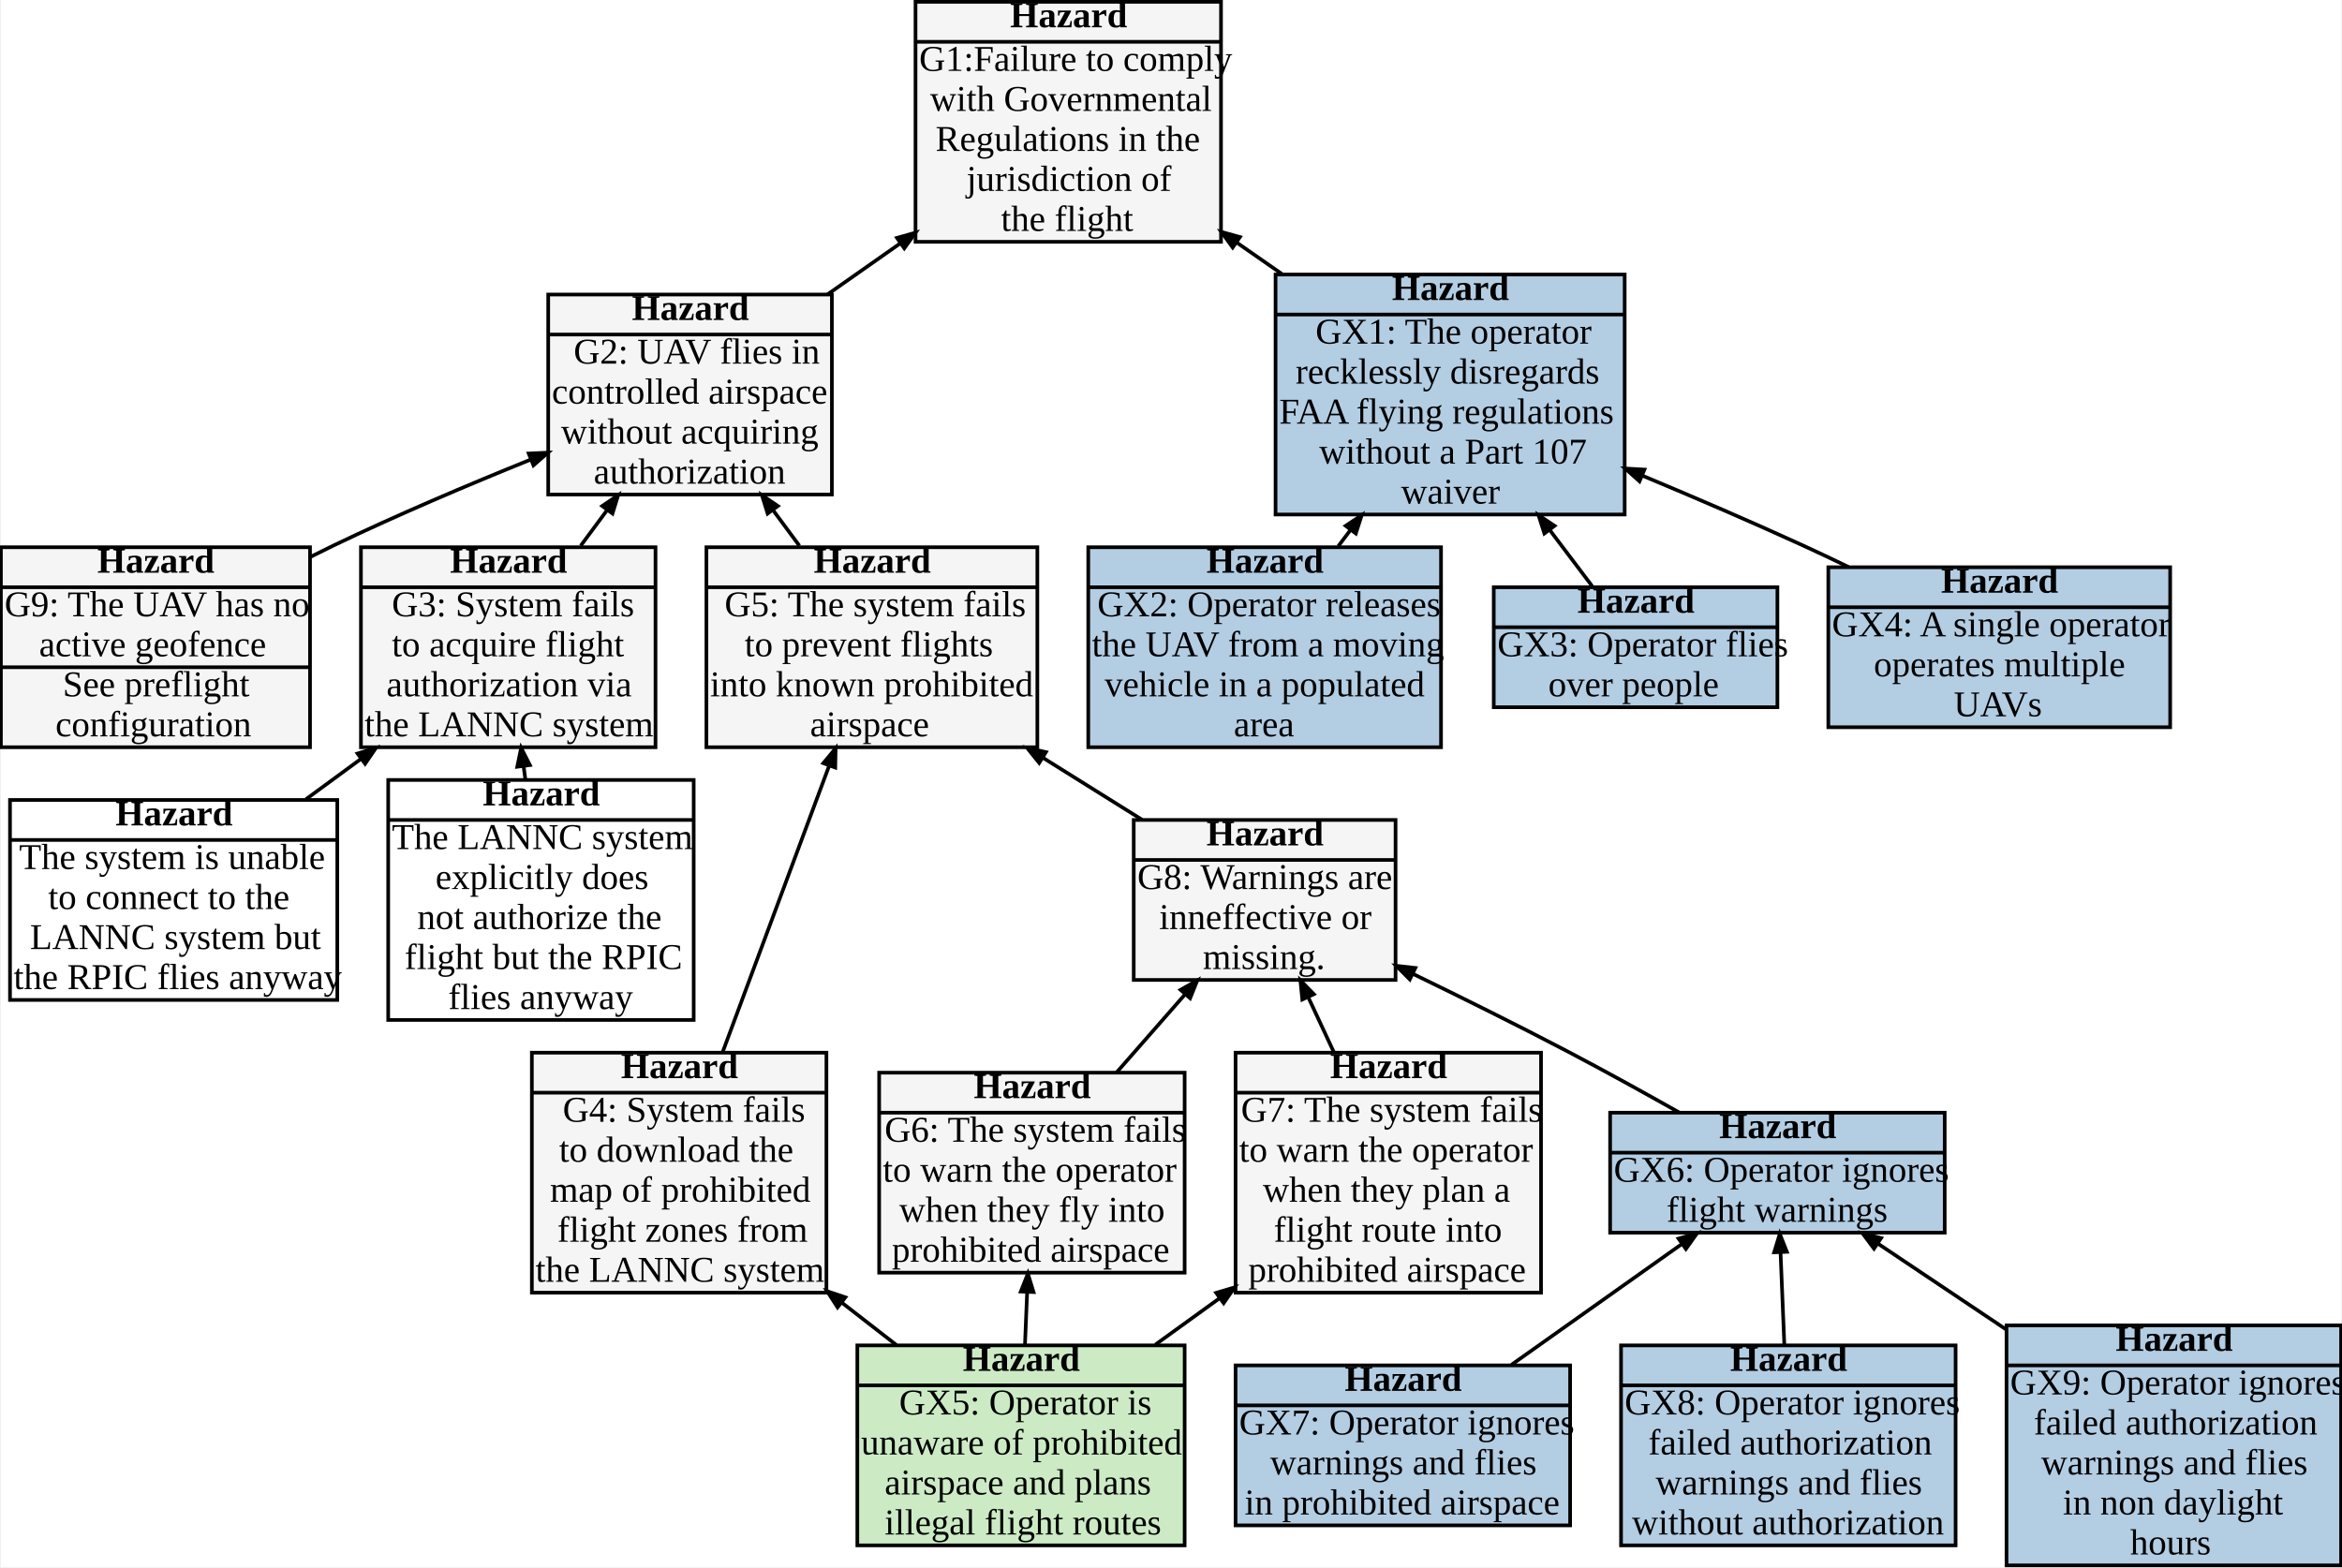
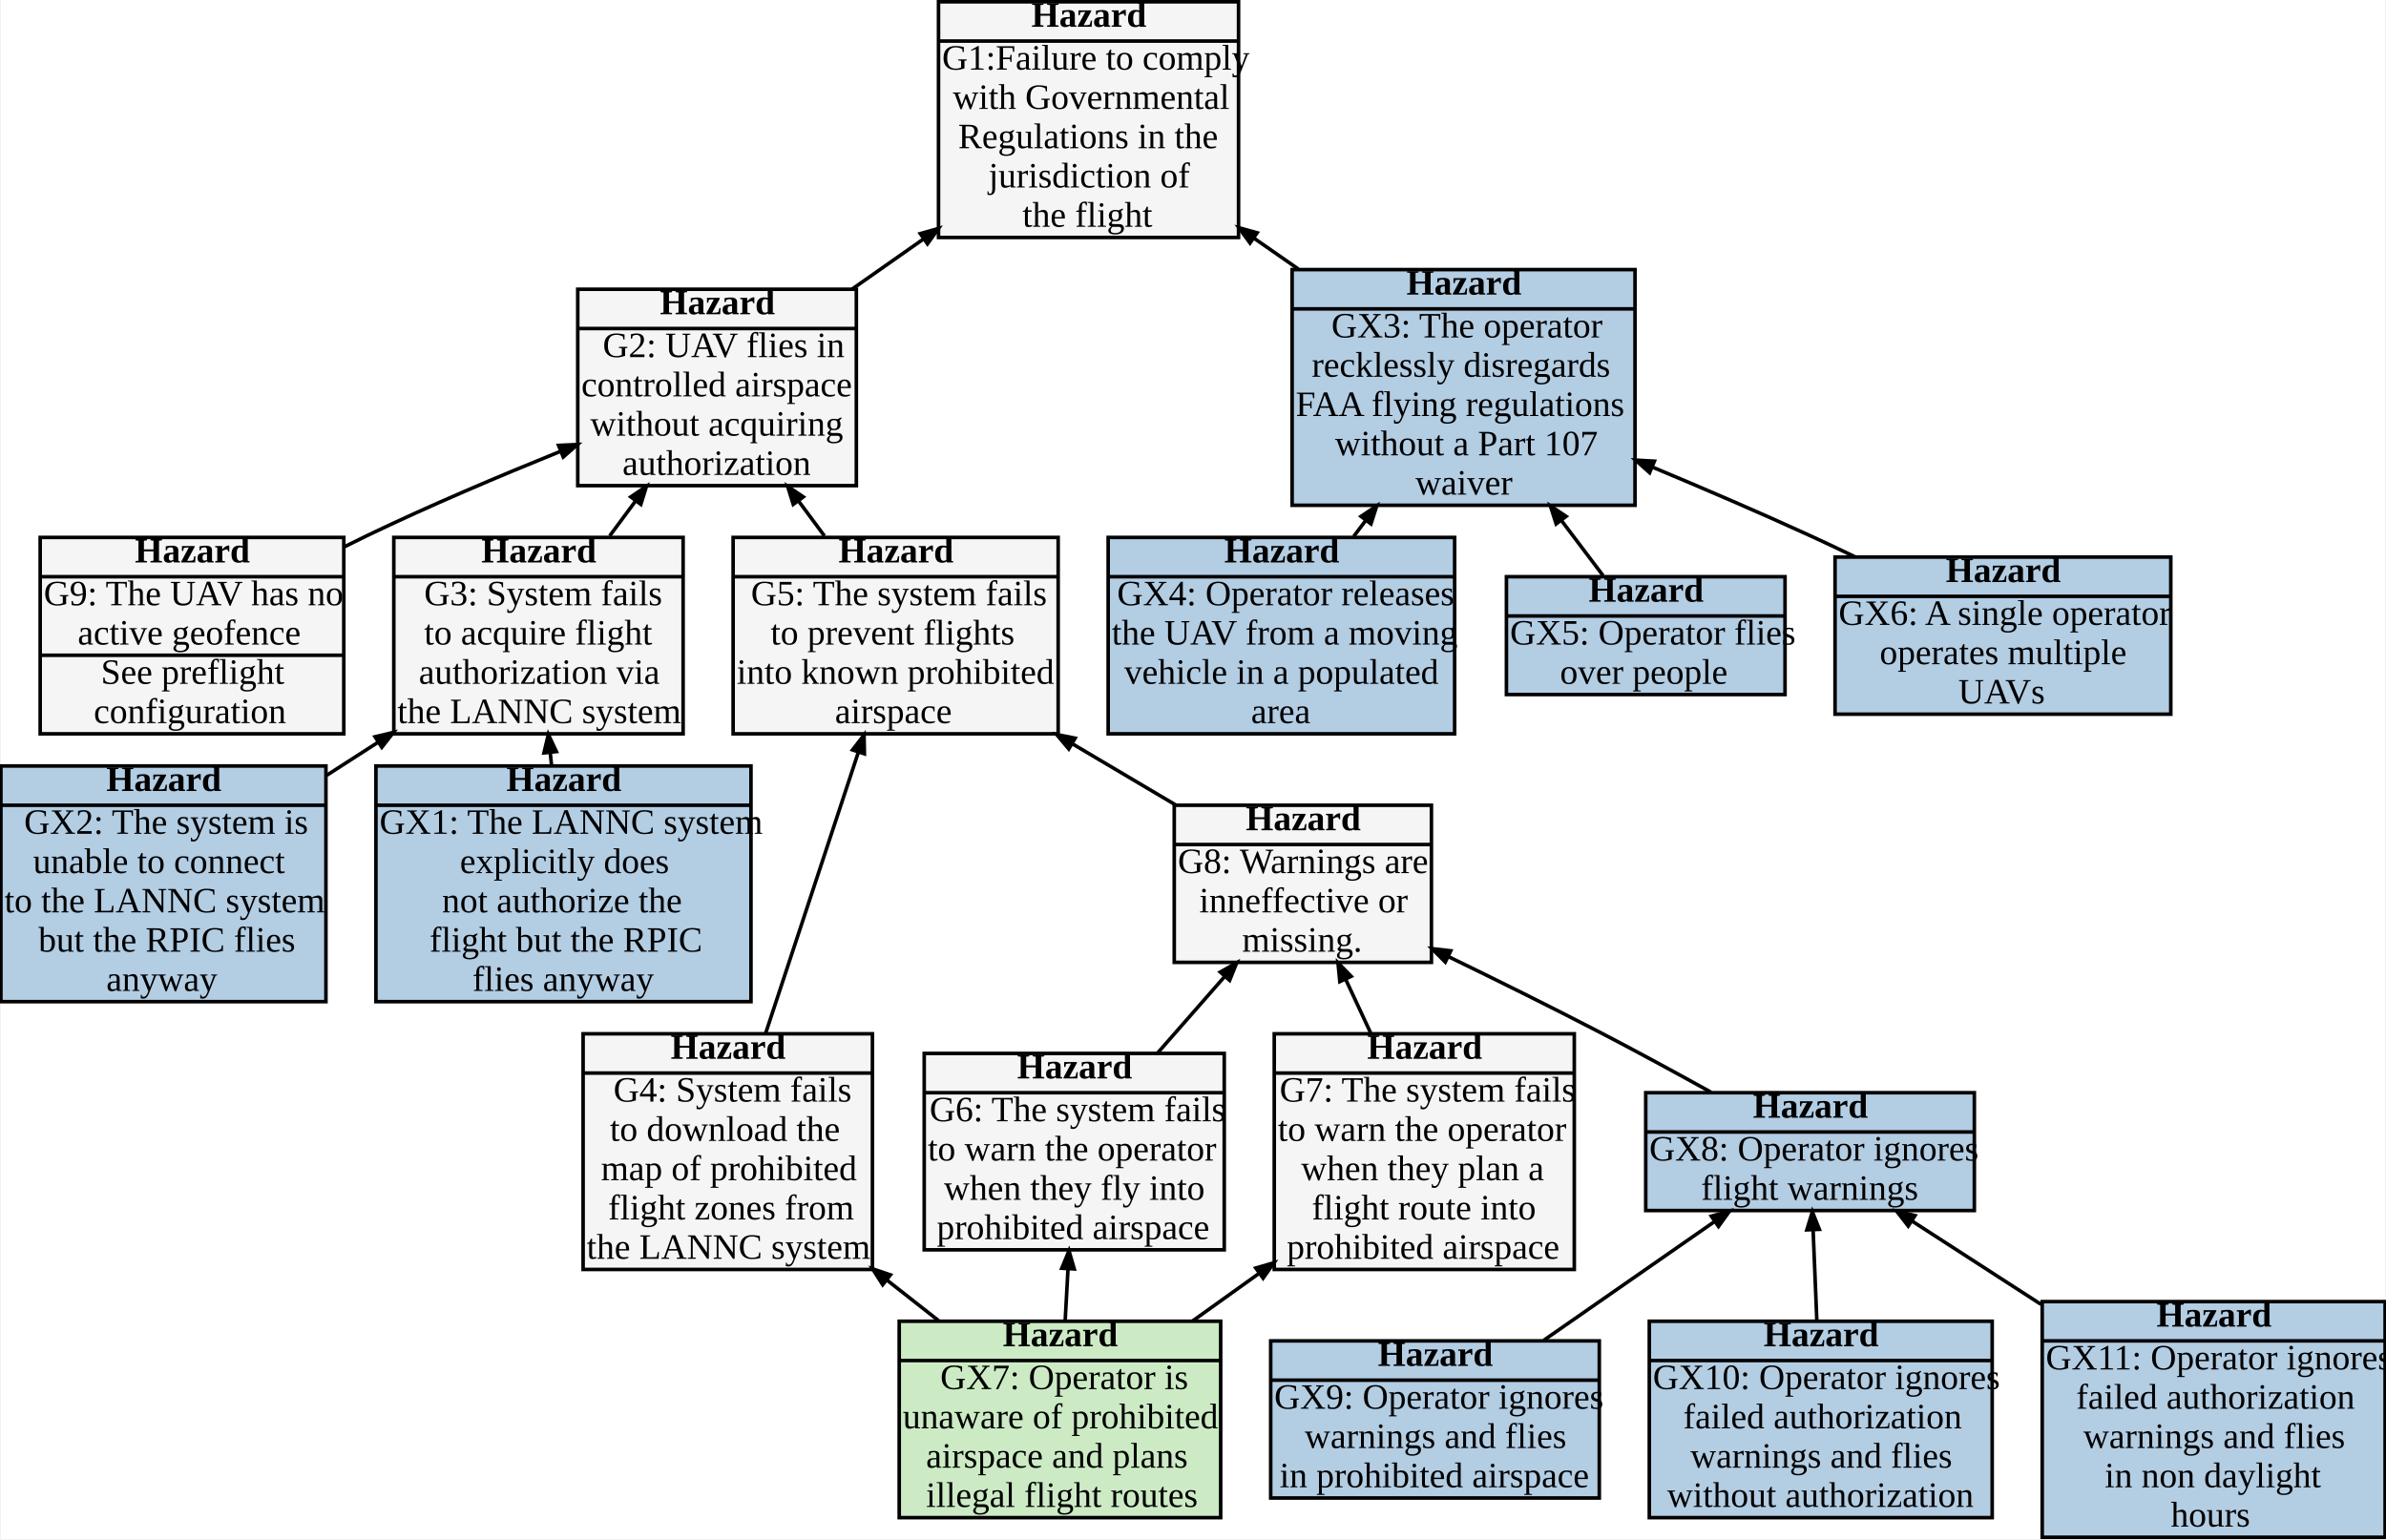
- <svg xmlns="http://www.w3.org/2000/svg" width="644pt" height="431pt" viewBox="0.00 0.00 643.50 431.00">
+ <svg xmlns="http://www.w3.org/2000/svg" width="668pt" height="431pt" viewBox="0.00 0.00 667.50 431.00">
  <g id="graph0" class="graph" transform="scale(1 1) rotate(0) translate(0 431)">
-     <polygon fill="white" stroke="none" points="0,-0 0,-431 643.5,-431 643.5,-0 0,-0" />
+     <polygon fill="white" stroke="none" points="0,-0 0,-431 667.5,-431 667.5,-0 0,-0" />
    <g id="node1" class="node">
-       <polygon fill="#f5f5f5" stroke="black" points="251.5,-364.5 251.5,-430.5 335.5,-430.5 335.5,-364.5 251.5,-364.5" />
-       <text text-anchor="start" x="277.5" y="-423.5" font-family="Times New Roman,serif" font-weight="bold" font-size="10.00">Hazard </text>
-       <polyline fill="none" stroke="black" points="251.5,-419.5 335.5,-419.5 " />
-       <text text-anchor="start" x="252.5" y="-411.5" font-family="Times New Roman,serif" font-size="10.00">G1:Failure to comply</text>
-       <text text-anchor="start" x="255.5" y="-400.5" font-family="Times New Roman,serif" font-size="10.00">with Governmental</text>
-       <text text-anchor="start" x="257" y="-389.5" font-family="Times New Roman,serif" font-size="10.00">Regulations in the</text>
-       <text text-anchor="start" x="265.5" y="-378.5" font-family="Times New Roman,serif" font-size="10.00">jurisdiction of</text>
-       <text text-anchor="start" x="275" y="-367.5" font-family="Times New Roman,serif" font-size="10.00">the flight</text>
+       <polygon fill="#f5f5f5" stroke="black" points="262.5,-364.5 262.5,-430.5 346.5,-430.5 346.5,-364.5 262.5,-364.5" />
+       <text text-anchor="start" x="288.5" y="-423.5" font-family="Times New Roman,serif" font-weight="bold" font-size="10.00">Hazard </text>
+       <polyline fill="none" stroke="black" points="262.5,-419.5 346.5,-419.5 " />
+       <text text-anchor="start" x="263.5" y="-411.5" font-family="Times New Roman,serif" font-size="10.00">G1:Failure to comply</text>
+       <text text-anchor="start" x="266.5" y="-400.5" font-family="Times New Roman,serif" font-size="10.00">with Governmental</text>
+       <text text-anchor="start" x="268" y="-389.5" font-family="Times New Roman,serif" font-size="10.00">Regulations in the</text>
+       <text text-anchor="start" x="276.5" y="-378.5" font-family="Times New Roman,serif" font-size="10.00">jurisdiction of</text>
+       <text text-anchor="start" x="286" y="-367.5" font-family="Times New Roman,serif" font-size="10.00">the flight</text>
    </g>
    <g id="node3" class="node">
-       <polygon fill="#f5f5f5" stroke="black" points="150.5,-295 150.5,-350 228.5,-350 228.5,-295 150.5,-295" />
-       <text text-anchor="start" x="173.5" y="-343" font-family="Times New Roman,serif" font-weight="bold" font-size="10.00">Hazard </text>
-       <polyline fill="none" stroke="black" points="150.5,-339 228.5,-339 " />
-       <text text-anchor="start" x="157.5" y="-331" font-family="Times New Roman,serif" font-size="10.00">G2: UAV flies in</text>
-       <text text-anchor="start" x="151.5" y="-320" font-family="Times New Roman,serif" font-size="10.00">controlled airspace</text>
-       <text text-anchor="start" x="154" y="-309" font-family="Times New Roman,serif" font-size="10.00">without acquiring</text>
-       <text text-anchor="start" x="163" y="-298" font-family="Times New Roman,serif" font-size="10.00">authorization</text>
+       <polygon fill="#f5f5f5" stroke="black" points="161.5,-295 161.5,-350 239.5,-350 239.5,-295 161.5,-295" />
+       <text text-anchor="start" x="184.5" y="-343" font-family="Times New Roman,serif" font-weight="bold" font-size="10.00">Hazard </text>
+       <polyline fill="none" stroke="black" points="161.5,-339 239.5,-339 " />
+       <text text-anchor="start" x="168.5" y="-331" font-family="Times New Roman,serif" font-size="10.00">G2: UAV flies in</text>
+       <text text-anchor="start" x="162.5" y="-320" font-family="Times New Roman,serif" font-size="10.00">controlled airspace</text>
+       <text text-anchor="start" x="165" y="-309" font-family="Times New Roman,serif" font-size="10.00">without acquiring</text>
+       <text text-anchor="start" x="174" y="-298" font-family="Times New Roman,serif" font-size="10.00">authorization</text>
    </g>
    <g id="edge2" class="edge">
-       <path fill="none" stroke="black" d="M247.346,-364.104C240.643,-359.398 233.808,-354.601 227.296,-350.03" />
-       <polygon fill="black" stroke="black" points="246.401,-365.578 251.499,-367.019 248.412,-362.714 246.401,-365.578" />
+       <path fill="none" stroke="black" d="M258.346,-364.104C251.643,-359.398 244.808,-354.601 238.296,-350.03" />
+       <polygon fill="black" stroke="black" points="257.401,-365.578 262.499,-367.019 259.412,-362.714 257.401,-365.578" />
    </g>
    <g id="node20" class="node">
-       <polygon fill="#b3cde3" stroke="black" points="350.5,-289.5 350.5,-355.5 446.5,-355.5 446.5,-289.5 350.5,-289.5" />
-       <text text-anchor="start" x="382.5" y="-348.5" font-family="Times New Roman,serif" font-weight="bold" font-size="10.00">Hazard </text>
-       <polyline fill="none" stroke="black" points="350.5,-344.5 446.5,-344.5 " />
-       <text text-anchor="start" x="361.5" y="-336.5" font-family="Times New Roman,serif" font-size="10.00">GX1: The operator</text>
-       <text text-anchor="start" x="356" y="-325.5" font-family="Times New Roman,serif" font-size="10.00">recklessly disregards</text>
-       <text text-anchor="start" x="351.5" y="-314.5" font-family="Times New Roman,serif" font-size="10.00">FAA flying regulations</text>
-       <text text-anchor="start" x="362.5" y="-303.5" font-family="Times New Roman,serif" font-size="10.00">without a Part 107</text>
-       <text text-anchor="start" x="385" y="-292.5" font-family="Times New Roman,serif" font-size="10.00">waiver</text>
+       <polygon fill="#b3cde3" stroke="black" points="361.5,-289.5 361.5,-355.5 457.5,-355.5 457.5,-289.5 361.5,-289.5" />
+       <text text-anchor="start" x="393.5" y="-348.5" font-family="Times New Roman,serif" font-weight="bold" font-size="10.00">Hazard </text>
+       <polyline fill="none" stroke="black" points="361.5,-344.5 457.5,-344.5 " />
+       <text text-anchor="start" x="372.5" y="-336.5" font-family="Times New Roman,serif" font-size="10.00">GX3: The operator</text>
+       <text text-anchor="start" x="367" y="-325.5" font-family="Times New Roman,serif" font-size="10.00">recklessly disregards</text>
+       <text text-anchor="start" x="362.5" y="-314.5" font-family="Times New Roman,serif" font-size="10.00">FAA flying regulations</text>
+       <text text-anchor="start" x="373.5" y="-303.5" font-family="Times New Roman,serif" font-size="10.00">without a Part 107</text>
+       <text text-anchor="start" x="396" y="-292.5" font-family="Times New Roman,serif" font-size="10.00">waiver</text>
    </g>
    <g id="edge6" class="edge">
-       <path fill="none" stroke="black" d="M339.736,-364.355C343.891,-361.466 348.099,-358.54 352.254,-355.652" />
-       <polygon fill="black" stroke="black" points="338.709,-362.938 335.603,-367.229 340.707,-365.811 338.709,-362.938" />
+       <path fill="none" stroke="black" d="M350.736,-364.355C354.891,-361.466 359.099,-358.54 363.254,-355.652" />
+       <polygon fill="black" stroke="black" points="349.709,-362.938 346.603,-367.229 351.707,-365.811 349.709,-362.938" />
    </g>
    <g id="node2" class="node">
-       <polygon fill="#f5f5f5" stroke="black" points="311.5,-161.5 311.5,-205.5 383.5,-205.5 383.5,-161.5 311.5,-161.5" />
-       <text text-anchor="start" x="331.5" y="-198.5" font-family="Times New Roman,serif" font-weight="bold" font-size="10.00">Hazard </text>
-       <polyline fill="none" stroke="black" points="311.5,-194.5 383.5,-194.5 " />
-       <text text-anchor="start" x="312.5" y="-186.5" font-family="Times New Roman,serif" font-size="10.00">G8: Warnings are</text>
-       <text text-anchor="start" x="318.5" y="-175.5" font-family="Times New Roman,serif" font-size="10.00">inneffective or</text>
-       <text text-anchor="start" x="330.5" y="-164.5" font-family="Times New Roman,serif" font-size="10.00">missing.</text>
+       <polygon fill="#f5f5f5" stroke="black" points="328.5,-161.5 328.5,-205.5 400.5,-205.5 400.5,-161.5 328.5,-161.5" />
+       <text text-anchor="start" x="348.5" y="-198.5" font-family="Times New Roman,serif" font-weight="bold" font-size="10.00">Hazard </text>
+       <polyline fill="none" stroke="black" points="328.5,-194.5 400.5,-194.5 " />
+       <text text-anchor="start" x="329.5" y="-186.5" font-family="Times New Roman,serif" font-size="10.00">G8: Warnings are</text>
+       <text text-anchor="start" x="335.5" y="-175.5" font-family="Times New Roman,serif" font-size="10.00">inneffective or</text>
+       <text text-anchor="start" x="347.5" y="-164.5" font-family="Times New Roman,serif" font-size="10.00">missing.</text>
    </g>
    <g id="node7" class="node">
-       <polygon fill="#f5f5f5" stroke="black" points="241.5,-81 241.5,-136 325.5,-136 325.5,-81 241.5,-81" />
-       <text text-anchor="start" x="267.5" y="-129" font-family="Times New Roman,serif" font-weight="bold" font-size="10.00">Hazard </text>
-       <polyline fill="none" stroke="black" points="241.5,-125 325.5,-125 " />
-       <text text-anchor="start" x="243" y="-117" font-family="Times New Roman,serif" font-size="10.00">G6: The system fails</text>
-       <text text-anchor="start" x="242.5" y="-106" font-family="Times New Roman,serif" font-size="10.00">to warn the operator</text>
-       <text text-anchor="start" x="247" y="-95" font-family="Times New Roman,serif" font-size="10.00">when they fly into</text>
-       <text text-anchor="start" x="245" y="-84" font-family="Times New Roman,serif" font-size="10.00">prohibited airspace</text>
+       <polygon fill="#f5f5f5" stroke="black" points="258.5,-81 258.5,-136 342.5,-136 342.5,-81 258.5,-81" />
+       <text text-anchor="start" x="284.5" y="-129" font-family="Times New Roman,serif" font-weight="bold" font-size="10.00">Hazard </text>
+       <polyline fill="none" stroke="black" points="258.5,-125 342.5,-125 " />
+       <text text-anchor="start" x="260" y="-117" font-family="Times New Roman,serif" font-size="10.00">G6: The system fails</text>
+       <text text-anchor="start" x="259.5" y="-106" font-family="Times New Roman,serif" font-size="10.00">to warn the operator</text>
+       <text text-anchor="start" x="264" y="-95" font-family="Times New Roman,serif" font-size="10.00">when they fly into</text>
+       <text text-anchor="start" x="262" y="-84" font-family="Times New Roman,serif" font-size="10.00">prohibited airspace</text>
    </g>
    <g id="edge13" class="edge">
-       <path fill="none" stroke="black" d="M325.666,-157.595C319.572,-150.644 312.928,-143.067 306.755,-136.026" />
-       <polygon fill="black" stroke="black" points="324.376,-158.779 328.989,-161.385 327.008,-156.472 324.376,-158.779" />
+       <path fill="none" stroke="black" d="M342.666,-157.595C336.572,-150.644 329.928,-143.067 323.755,-136.026" />
+       <polygon fill="black" stroke="black" points="341.376,-158.779 345.989,-161.385 344.008,-156.472 341.376,-158.779" />
    </g>
    <g id="node9" class="node">
-       <polygon fill="#f5f5f5" stroke="black" points="339.5,-75.5 339.5,-141.5 423.5,-141.5 423.5,-75.5 339.5,-75.5" />
-       <text text-anchor="start" x="365.5" y="-134.5" font-family="Times New Roman,serif" font-weight="bold" font-size="10.00">Hazard </text>
-       <polyline fill="none" stroke="black" points="339.5,-130.5 423.5,-130.5 " />
-       <text text-anchor="start" x="341" y="-122.5" font-family="Times New Roman,serif" font-size="10.00">G7: The system fails</text>
-       <text text-anchor="start" x="340.5" y="-111.5" font-family="Times New Roman,serif" font-size="10.00">to warn the operator</text>
-       <text text-anchor="start" x="347" y="-100.5" font-family="Times New Roman,serif" font-size="10.00">when they plan a</text>
-       <text text-anchor="start" x="350" y="-89.5" font-family="Times New Roman,serif" font-size="10.00">flight route into</text>
-       <text text-anchor="start" x="343" y="-78.5" font-family="Times New Roman,serif" font-size="10.00">prohibited airspace</text>
+       <polygon fill="#f5f5f5" stroke="black" points="356.5,-75.5 356.5,-141.5 440.5,-141.5 440.5,-75.5 356.5,-75.5" />
+       <text text-anchor="start" x="382.5" y="-134.5" font-family="Times New Roman,serif" font-weight="bold" font-size="10.00">Hazard </text>
+       <polyline fill="none" stroke="black" points="356.5,-130.5 440.5,-130.5 " />
+       <text text-anchor="start" x="358" y="-122.5" font-family="Times New Roman,serif" font-size="10.00">G7: The system fails</text>
+       <text text-anchor="start" x="357.5" y="-111.5" font-family="Times New Roman,serif" font-size="10.00">to warn the operator</text>
+       <text text-anchor="start" x="364" y="-100.5" font-family="Times New Roman,serif" font-size="10.00">when they plan a</text>
+       <text text-anchor="start" x="367" y="-89.5" font-family="Times New Roman,serif" font-size="10.00">flight route into</text>
+       <text text-anchor="start" x="360" y="-78.5" font-family="Times New Roman,serif" font-size="10.00">prohibited airspace</text>
    </g>
    <g id="edge12" class="edge">
-       <path fill="none" stroke="black" d="M359.537,-156.655C361.79,-151.819 364.169,-146.71 366.498,-141.71" />
-       <polygon fill="black" stroke="black" points="357.859,-156.114 357.334,-161.385 361.032,-157.592 357.859,-156.114" />
+       <path fill="none" stroke="black" d="M376.537,-156.655C378.79,-151.819 381.169,-146.71 383.498,-141.71" />
+       <polygon fill="black" stroke="black" points="374.859,-156.114 374.334,-161.385 378.032,-157.592 374.859,-156.114" />
    </g>
    <g id="node17" class="node">
-       <polygon fill="#b3cde3" stroke="black" points="442.5,-92 442.5,-125 534.5,-125 534.5,-92 442.5,-92" />
-       <text text-anchor="start" x="472.5" y="-118" font-family="Times New Roman,serif" font-weight="bold" font-size="10.00">Hazard </text>
-       <polyline fill="none" stroke="black" points="442.5,-114 534.5,-114 " />
-       <text text-anchor="start" x="443.5" y="-106" font-family="Times New Roman,serif" font-size="10.00">GX6: Operator ignores</text>
-       <text text-anchor="start" x="458" y="-95" font-family="Times New Roman,serif" font-size="10.00">flight warnings</text>
+       <polygon fill="#b3cde3" stroke="black" points="460.5,-92 460.5,-125 552.5,-125 552.5,-92 460.5,-92" />
+       <text text-anchor="start" x="490.5" y="-118" font-family="Times New Roman,serif" font-weight="bold" font-size="10.00">Hazard </text>
+       <polyline fill="none" stroke="black" points="460.5,-114 552.5,-114 " />
+       <text text-anchor="start" x="461.5" y="-106" font-family="Times New Roman,serif" font-size="10.00">GX8: Operator ignores</text>
+       <text text-anchor="start" x="476" y="-95" font-family="Times New Roman,serif" font-size="10.00">flight warnings</text>
    </g>
    <g id="edge18" class="edge">
-       <path fill="none" stroke="black" d="M388.202,-163.209C401.741,-156.641 416.845,-149.15 430.5,-142 440.726,-136.646 451.813,-130.515 461.528,-125.032" />
-       <polygon fill="black" stroke="black" points="387.414,-161.646 383.675,-165.399 388.938,-164.797 387.414,-161.646" />
+       <path fill="none" stroke="black" d="M405.172,-163.151C418.709,-156.579 433.819,-149.1 447.5,-142 457.776,-136.667 468.927,-130.598 478.741,-125.16" />
+       <polygon fill="black" stroke="black" points="404.383,-161.588 400.646,-165.343 405.909,-164.738 404.383,-161.588" />
    </g>
    <g id="node4" class="node">
-       <polygon fill="#f5f5f5" stroke="black" points="0,-225.5 0,-280.5 85,-280.5 85,-225.5 0,-225.5" />
-       <text text-anchor="start" x="26.5" y="-273.5" font-family="Times New Roman,serif" font-weight="bold" font-size="10.00">Hazard </text>
-       <polyline fill="none" stroke="black" points="0,-269.5 85,-269.5 " />
-       <text text-anchor="start" x="1" y="-261.5" font-family="Times New Roman,serif" font-size="10.00">G9: The UAV has no</text>
-       <text text-anchor="start" x="10.5" y="-250.5" font-family="Times New Roman,serif" font-size="10.00">active geofence</text>
-       <polyline fill="none" stroke="black" points="0,-247.5 85,-247.5 " />
-       <text text-anchor="start" x="17" y="-239.5" font-family="Times New Roman,serif" font-size="10.00">See preflight</text>
-       <text text-anchor="start" x="15" y="-228.5" font-family="Times New Roman,serif" font-size="10.00">configuration</text>
+       <polygon fill="#f5f5f5" stroke="black" points="11,-225.5 11,-280.5 96,-280.5 96,-225.5 11,-225.5" />
+       <text text-anchor="start" x="37.5" y="-273.5" font-family="Times New Roman,serif" font-weight="bold" font-size="10.00">Hazard </text>
+       <polyline fill="none" stroke="black" points="11,-269.5 96,-269.5 " />
+       <text text-anchor="start" x="12" y="-261.5" font-family="Times New Roman,serif" font-size="10.00">G9: The UAV has no</text>
+       <text text-anchor="start" x="21.5" y="-250.5" font-family="Times New Roman,serif" font-size="10.00">active geofence</text>
+       <polyline fill="none" stroke="black" points="11,-247.5 96,-247.5 " />
+       <text text-anchor="start" x="28" y="-239.5" font-family="Times New Roman,serif" font-size="10.00">See preflight</text>
+       <text text-anchor="start" x="26" y="-228.5" font-family="Times New Roman,serif" font-size="10.00">configuration</text>
    </g>
    <g id="edge14" class="edge">
-       <path fill="none" stroke="black" d="M145.679,-304.609C128.586,-297.704 108.944,-289.378 91.5,-281 89.399,-279.991 87.261,-278.933 85.111,-277.846" />
-       <polygon fill="black" stroke="black" points="145.137,-306.277 150.429,-306.517 146.442,-303.029 145.137,-306.277" />
+       <path fill="none" stroke="black" d="M156.679,-304.609C139.586,-297.704 119.944,-289.378 102.5,-281 100.399,-279.991 98.261,-278.933 96.111,-277.846" />
+       <polygon fill="black" stroke="black" points="156.137,-306.277 161.429,-306.517 157.442,-303.029 156.137,-306.277" />
    </g>
    <g id="node6" class="node">
-       <polygon fill="#f5f5f5" stroke="black" points="99,-225.5 99,-280.5 180,-280.5 180,-225.5 99,-225.5" />
-       <text text-anchor="start" x="123.5" y="-273.5" font-family="Times New Roman,serif" font-weight="bold" font-size="10.00">Hazard </text>
-       <polyline fill="none" stroke="black" points="99,-269.5 180,-269.5 " />
-       <text text-anchor="start" x="107.5" y="-261.5" font-family="Times New Roman,serif" font-size="10.00">G3: System fails</text>
-       <text text-anchor="start" x="107.5" y="-250.5" font-family="Times New Roman,serif" font-size="10.00">to acquire flight</text>
-       <text text-anchor="start" x="106" y="-239.5" font-family="Times New Roman,serif" font-size="10.00">authorization via</text>
-       <text text-anchor="start" x="100" y="-228.5" font-family="Times New Roman,serif" font-size="10.00">the LANNC system</text>
+       <polygon fill="#f5f5f5" stroke="black" points="110,-225.5 110,-280.5 191,-280.5 191,-225.5 110,-225.5" />
+       <text text-anchor="start" x="134.5" y="-273.5" font-family="Times New Roman,serif" font-weight="bold" font-size="10.00">Hazard </text>
+       <polyline fill="none" stroke="black" points="110,-269.5 191,-269.5 " />
+       <text text-anchor="start" x="118.5" y="-261.5" font-family="Times New Roman,serif" font-size="10.00">G3: System fails</text>
+       <text text-anchor="start" x="118.5" y="-250.5" font-family="Times New Roman,serif" font-size="10.00">to acquire flight</text>
+       <text text-anchor="start" x="117" y="-239.5" font-family="Times New Roman,serif" font-size="10.00">authorization via</text>
+       <text text-anchor="start" x="111" y="-228.5" font-family="Times New Roman,serif" font-size="10.00">the LANNC system</text>
    </g>
    <g id="edge3" class="edge">
-       <path fill="none" stroke="black" d="M166.534,-290.496C164.167,-287.301 161.776,-284.072 159.445,-280.926" />
-       <polygon fill="black" stroke="black" points="165.356,-291.846 169.739,-294.822 168.169,-289.763 165.356,-291.846" />
+       <path fill="none" stroke="black" d="M177.534,-290.496C175.167,-287.301 172.776,-284.072 170.445,-280.926" />
+       <polygon fill="black" stroke="black" points="176.356,-291.846 180.739,-294.822 179.169,-289.763 176.356,-291.846" />
    </g>
    <g id="node8" class="node">
-       <polygon fill="#f5f5f5" stroke="black" points="194,-225.5 194,-280.5 285,-280.5 285,-225.5 194,-225.5" />
-       <text text-anchor="start" x="223.5" y="-273.5" font-family="Times New Roman,serif" font-weight="bold" font-size="10.00">Hazard </text>
-       <polyline fill="none" stroke="black" points="194,-269.5 285,-269.5 " />
-       <text text-anchor="start" x="199" y="-261.5" font-family="Times New Roman,serif" font-size="10.00">G5: The system fails</text>
-       <text text-anchor="start" x="204.5" y="-250.5" font-family="Times New Roman,serif" font-size="10.00">to prevent flights</text>
-       <text text-anchor="start" x="195" y="-239.5" font-family="Times New Roman,serif" font-size="10.00">into known prohibited</text>
-       <text text-anchor="start" x="222.5" y="-228.5" font-family="Times New Roman,serif" font-size="10.00">airspace</text>
+       <polygon fill="#f5f5f5" stroke="black" points="205,-225.5 205,-280.5 296,-280.5 296,-225.5 205,-225.5" />
+       <text text-anchor="start" x="234.5" y="-273.5" font-family="Times New Roman,serif" font-weight="bold" font-size="10.00">Hazard </text>
+       <polyline fill="none" stroke="black" points="205,-269.5 296,-269.5 " />
+       <text text-anchor="start" x="210" y="-261.5" font-family="Times New Roman,serif" font-size="10.00">G5: The system fails</text>
+       <text text-anchor="start" x="215.5" y="-250.5" font-family="Times New Roman,serif" font-size="10.00">to prevent flights</text>
+       <text text-anchor="start" x="206" y="-239.5" font-family="Times New Roman,serif" font-size="10.00">into known prohibited</text>
+       <text text-anchor="start" x="233.5" y="-228.5" font-family="Times New Roman,serif" font-size="10.00">airspace</text>
    </g>
    <g id="edge10" class="edge">
-       <path fill="none" stroke="black" d="M212.466,-290.496C214.833,-287.301 217.224,-284.072 219.555,-280.926" />
-       <polygon fill="black" stroke="black" points="210.831,-289.763 209.261,-294.822 213.644,-291.846 210.831,-289.763" />
+       <path fill="none" stroke="black" d="M223.466,-290.496C225.833,-287.301 228.224,-284.072 230.555,-280.926" />
+       <polygon fill="black" stroke="black" points="221.831,-289.763 220.261,-294.822 224.644,-291.846 221.831,-289.763" />
    </g>
    <g id="node5" class="node">
-       <polygon fill="#f5f5f5" stroke="black" points="146,-75.5 146,-141.5 227,-141.5 227,-75.5 146,-75.5" />
-       <text text-anchor="start" x="170.5" y="-134.5" font-family="Times New Roman,serif" font-weight="bold" font-size="10.00">Hazard </text>
-       <polyline fill="none" stroke="black" points="146,-130.5 227,-130.5 " />
-       <text text-anchor="start" x="154.5" y="-122.5" font-family="Times New Roman,serif" font-size="10.00">G4: System fails</text>
-       <text text-anchor="start" x="153.5" y="-111.5" font-family="Times New Roman,serif" font-size="10.00">to download the</text>
-       <text text-anchor="start" x="151" y="-100.5" font-family="Times New Roman,serif" font-size="10.00">map of prohibited</text>
-       <text text-anchor="start" x="153" y="-89.5" font-family="Times New Roman,serif" font-size="10.00">flight zones from</text>
-       <text text-anchor="start" x="147" y="-78.5" font-family="Times New Roman,serif" font-size="10.00">the LANNC system</text>
+       <polygon fill="#f5f5f5" stroke="black" points="163,-75.5 163,-141.5 244,-141.5 244,-75.5 163,-75.5" />
+       <text text-anchor="start" x="187.5" y="-134.5" font-family="Times New Roman,serif" font-weight="bold" font-size="10.00">Hazard </text>
+       <polyline fill="none" stroke="black" points="163,-130.5 244,-130.5 " />
+       <text text-anchor="start" x="171.5" y="-122.5" font-family="Times New Roman,serif" font-size="10.00">G4: System fails</text>
+       <text text-anchor="start" x="170.5" y="-111.5" font-family="Times New Roman,serif" font-size="10.00">to download the</text>
+       <text text-anchor="start" x="168" y="-100.5" font-family="Times New Roman,serif" font-size="10.00">map of prohibited</text>
+       <text text-anchor="start" x="170" y="-89.5" font-family="Times New Roman,serif" font-size="10.00">flight zones from</text>
+       <text text-anchor="start" x="164" y="-78.5" font-family="Times New Roman,serif" font-size="10.00">the LANNC system</text>
    </g>
    <g id="node18" class="node">
-       <polygon fill="#ccebc5" stroke="black" points="235.5,-6 235.5,-61 325.5,-61 325.5,-6 235.5,-6" />
-       <text text-anchor="start" x="264.5" y="-54" font-family="Times New Roman,serif" font-weight="bold" font-size="10.00">Hazard </text>
-       <polyline fill="none" stroke="black" points="235.5,-50 325.5,-50 " />
-       <text text-anchor="start" x="247" y="-42" font-family="Times New Roman,serif" font-size="10.00">GX5: Operator is</text>
-       <text text-anchor="start" x="236.5" y="-31" font-family="Times New Roman,serif" font-size="10.00">unaware of prohibited</text>
-       <text text-anchor="start" x="243" y="-20" font-family="Times New Roman,serif" font-size="10.00">airspace and plans</text>
-       <text text-anchor="start" x="243" y="-9" font-family="Times New Roman,serif" font-size="10.00">illegal flight routes</text>
+       <polygon fill="#ccebc5" stroke="black" points="251.5,-6 251.5,-61 341.5,-61 341.5,-6 251.5,-6" />
+       <text text-anchor="start" x="280.5" y="-54" font-family="Times New Roman,serif" font-weight="bold" font-size="10.00">Hazard </text>
+       <polyline fill="none" stroke="black" points="251.5,-50 341.5,-50 " />
+       <text text-anchor="start" x="263" y="-42" font-family="Times New Roman,serif" font-size="10.00">GX7: Operator is</text>
+       <text text-anchor="start" x="252.5" y="-31" font-family="Times New Roman,serif" font-size="10.00">unaware of prohibited</text>
+       <text text-anchor="start" x="259" y="-20" font-family="Times New Roman,serif" font-size="10.00">airspace and plans</text>
+       <text text-anchor="start" x="259" y="-9" font-family="Times New Roman,serif" font-size="10.00">illegal flight routes</text>
    </g>
    <g id="edge15" class="edge">
-       <path fill="none" stroke="black" d="M231.369,-72.655C236.366,-68.774 241.396,-64.868 246.231,-61.113" />
-       <polygon fill="black" stroke="black" points="230.059,-71.457 227.183,-75.906 232.205,-74.221 230.059,-71.457" />
+       <path fill="none" stroke="black" d="M248.084,-72.504C252.934,-68.697 257.813,-64.867 262.507,-61.182" />
+       <polygon fill="black" stroke="black" points="246.873,-71.23 244.021,-75.694 249.034,-73.983 246.873,-71.23" />
    </g>
    <g id="node12" class="node">
-       <polygon fill="white" stroke="black" points="2.5,-156 2.5,-211 92.5,-211 92.5,-156 2.5,-156" />
-       <text text-anchor="start" x="31.5" y="-204" font-family="Times New Roman,serif" font-weight="bold" font-size="10.00">Hazard </text>
-       <polyline fill="none" stroke="black" points="2.5,-200 92.5,-200 " />
-       <text text-anchor="start" x="5" y="-192" font-family="Times New Roman,serif" font-size="10.00">The system is unable</text>
-       <text text-anchor="start" x="13" y="-181" font-family="Times New Roman,serif" font-size="10.00">to connect to the</text>
-       <text text-anchor="start" x="8" y="-170" font-family="Times New Roman,serif" font-size="10.00">LANNC system but</text>
-       <text text-anchor="start" x="3.5" y="-159" font-family="Times New Roman,serif" font-size="10.00">the RPIC flies anyway</text>
+       <polygon fill="#b3cde3" stroke="black" points="0,-150.5 0,-216.5 91,-216.5 91,-150.5 0,-150.5" />
+       <text text-anchor="start" x="29.5" y="-209.5" font-family="Times New Roman,serif" font-weight="bold" font-size="10.00">Hazard </text>
+       <polyline fill="none" stroke="black" points="0,-205.5 91,-205.5 " />
+       <text text-anchor="start" x="6.5" y="-197.5" font-family="Times New Roman,serif" font-size="10.00">GX2: The system is</text>
+       <text text-anchor="start" x="9" y="-186.5" font-family="Times New Roman,serif" font-size="10.00">unable to connect</text>
+       <text text-anchor="start" x="1" y="-175.5" font-family="Times New Roman,serif" font-size="10.00">to the LANNC system</text>
+       <text text-anchor="start" x="10.5" y="-164.5" font-family="Times New Roman,serif" font-size="10.00">but the RPIC flies</text>
+       <text text-anchor="start" x="29.5" y="-153.5" font-family="Times New Roman,serif" font-size="10.00">anyway</text>
    </g>
    <g id="edge5" class="edge">
-       <path fill="none" stroke="black" d="M98.955,-222.252C93.943,-218.575 88.843,-214.833 83.898,-211.205" />
-       <polygon fill="black" stroke="black" points="98.073,-223.775 103.139,-225.322 100.143,-220.953 98.073,-223.775" />
+       <path fill="none" stroke="black" d="M105.57,-223.117C100.82,-220.063 95.986,-216.955 91.226,-213.896" />
+       <polygon fill="black" stroke="black" points="104.752,-224.671 109.904,-225.903 106.645,-221.727 104.752,-224.671" />
    </g>
    <g id="node14" class="node">
-       <polygon fill="white" stroke="black" points="106.5,-150.5 106.5,-216.5 190.5,-216.5 190.5,-150.5 106.5,-150.5" />
-       <text text-anchor="start" x="132.5" y="-209.5" font-family="Times New Roman,serif" font-weight="bold" font-size="10.00">Hazard </text>
-       <polyline fill="none" stroke="black" points="106.5,-205.5 190.5,-205.5 " />
-       <text text-anchor="start" x="107.5" y="-197.5" font-family="Times New Roman,serif" font-size="10.00">The LANNC system</text>
-       <text text-anchor="start" x="119.5" y="-186.5" font-family="Times New Roman,serif" font-size="10.00">explicitly does</text>
-       <text text-anchor="start" x="114.5" y="-175.5" font-family="Times New Roman,serif" font-size="10.00">not authorize the</text>
-       <text text-anchor="start" x="111" y="-164.5" font-family="Times New Roman,serif" font-size="10.00">flight but the RPIC</text>
-       <text text-anchor="start" x="123" y="-153.5" font-family="Times New Roman,serif" font-size="10.00">flies anyway</text>
+       <polygon fill="#b3cde3" stroke="black" points="105,-150.5 105,-216.5 210,-216.5 210,-150.5 105,-150.5" />
+       <text text-anchor="start" x="141.5" y="-209.5" font-family="Times New Roman,serif" font-weight="bold" font-size="10.00">Hazard </text>
+       <polyline fill="none" stroke="black" points="105,-205.5 210,-205.5 " />
+       <text text-anchor="start" x="106" y="-197.5" font-family="Times New Roman,serif" font-size="10.00">GX1: The LANNC system</text>
+       <text text-anchor="start" x="128.5" y="-186.5" font-family="Times New Roman,serif" font-size="10.00">explicitly does</text>
+       <text text-anchor="start" x="123.5" y="-175.5" font-family="Times New Roman,serif" font-size="10.00">not authorize the</text>
+       <text text-anchor="start" x="120" y="-164.5" font-family="Times New Roman,serif" font-size="10.00">flight but the RPIC</text>
+       <text text-anchor="start" x="132" y="-153.5" font-family="Times New Roman,serif" font-size="10.00">flies anyway</text>
    </g>
    <g id="edge4" class="edge">
-       <path fill="none" stroke="black" d="M143.729,-220.279C143.884,-219.12 144.039,-217.958 144.194,-216.798" />
-       <polygon fill="black" stroke="black" points="141.983,-220.135 143.057,-225.322 145.453,-220.597 141.983,-220.135" />
+       <path fill="none" stroke="black" d="M153.79,-220.279C153.91,-219.12 154.03,-217.958 154.151,-216.798" />
+       <polygon fill="black" stroke="black" points="152.042,-220.168 153.267,-225.322 155.523,-220.529 152.042,-220.168" />
    </g>
    <g id="edge16" class="edge">
-       <path fill="none" stroke="black" d="M282.189,-75.6C281.992,-70.817 281.791,-65.926 281.6,-61.265" />
-       <polygon fill="black" stroke="black" points="280.446,-75.808 282.4,-80.732 283.943,-75.664 280.446,-75.808" />
+       <path fill="none" stroke="black" d="M298.752,-75.6C298.49,-70.817 298.222,-65.926 297.967,-61.265" />
+       <polygon fill="black" stroke="black" points="297.012,-75.835 299.033,-80.732 300.507,-75.644 297.012,-75.835" />
    </g>
    <g id="edge11" class="edge">
-       <path fill="none" stroke="black" d="M286.643,-222.536C295.778,-216.826 305.179,-210.951 313.777,-205.577" />
-       <polygon fill="black" stroke="black" points="285.497,-221.188 282.184,-225.322 287.352,-224.156 285.497,-221.188" />
+       <path fill="none" stroke="black" d="M299.999,-222.691C309.724,-216.933 319.745,-211 328.903,-205.577" />
+       <polygon fill="black" stroke="black" points="298.967,-221.269 295.556,-225.322 300.75,-224.281 298.967,-221.269" />
    </g>
    <g id="edge1" class="edge">
-       <path fill="none" stroke="black" d="M227.723,-220.336C219.02,-196.936 207.213,-165.191 198.465,-141.671" />
-       <polygon fill="black" stroke="black" points="226.148,-221.121 229.531,-225.197 229.428,-219.9 226.148,-221.121" />
+       <path fill="none" stroke="black" d="M240.056,-220.336C232.339,-196.936 221.868,-165.191 214.111,-141.671" />
+       <polygon fill="black" stroke="black" points="238.432,-220.997 241.66,-225.197 241.755,-219.9 238.432,-220.997" />
    </g>
    <g id="edge17" class="edge">
-       <path fill="none" stroke="black" d="M335.157,-74.005C329.219,-69.712 323.203,-65.364 317.441,-61.2" />
-       <polygon fill="black" stroke="black" points="334.175,-75.454 339.252,-76.964 336.225,-72.617 334.175,-75.454" />
+       <path fill="none" stroke="black" d="M352.14,-74.321C345.924,-69.872 339.616,-65.357 333.588,-61.043" />
+       <polygon fill="black" stroke="black" points="351.339,-75.9 356.424,-77.387 353.376,-73.053 351.339,-75.9" />
    </g>
    <g id="node10" class="node">
-       <polygon fill="#b3cde3" stroke="black" points="299,-225.5 299,-280.5 396,-280.5 396,-225.5 299,-225.5" />
-       <text text-anchor="start" x="331.5" y="-273.5" font-family="Times New Roman,serif" font-weight="bold" font-size="10.00">Hazard </text>
-       <polyline fill="none" stroke="black" points="299,-269.5 396,-269.5 " />
-       <text text-anchor="start" x="301.5" y="-261.5" font-family="Times New Roman,serif" font-size="10.00">GX2: Operator releases</text>
-       <text text-anchor="start" x="300" y="-250.5" font-family="Times New Roman,serif" font-size="10.00">the UAV from a moving</text>
-       <text text-anchor="start" x="303.5" y="-239.5" font-family="Times New Roman,serif" font-size="10.00">vehicle in a populated</text>
-       <text text-anchor="start" x="339" y="-228.5" font-family="Times New Roman,serif" font-size="10.00">area</text>
+       <polygon fill="#b3cde3" stroke="black" points="310,-225.5 310,-280.5 407,-280.5 407,-225.5 310,-225.5" />
+       <text text-anchor="start" x="342.5" y="-273.5" font-family="Times New Roman,serif" font-weight="bold" font-size="10.00">Hazard </text>
+       <polyline fill="none" stroke="black" points="310,-269.5 407,-269.5 " />
+       <text text-anchor="start" x="312.5" y="-261.5" font-family="Times New Roman,serif" font-size="10.00">GX4: Operator releases</text>
+       <text text-anchor="start" x="311" y="-250.5" font-family="Times New Roman,serif" font-size="10.00">the UAV from a moving</text>
+       <text text-anchor="start" x="314.5" y="-239.5" font-family="Times New Roman,serif" font-size="10.00">vehicle in a populated</text>
+       <text text-anchor="start" x="350" y="-228.5" font-family="Times New Roman,serif" font-size="10.00">area</text>
    </g>
    <g id="node11" class="node">
-       <polygon fill="#b3cde3" stroke="black" points="410.5,-236.5 410.5,-269.5 488.5,-269.5 488.5,-236.5 410.5,-236.5" />
-       <text text-anchor="start" x="433.5" y="-262.5" font-family="Times New Roman,serif" font-weight="bold" font-size="10.00">Hazard </text>
-       <polyline fill="none" stroke="black" points="410.5,-258.5 488.5,-258.5 " />
-       <text text-anchor="start" x="411.5" y="-250.5" font-family="Times New Roman,serif" font-size="10.00">GX3: Operator flies</text>
-       <text text-anchor="start" x="425.5" y="-239.5" font-family="Times New Roman,serif" font-size="10.00">over people</text>
+       <polygon fill="#b3cde3" stroke="black" points="421.5,-236.5 421.5,-269.5 499.5,-269.5 499.5,-236.5 421.5,-236.5" />
+       <text text-anchor="start" x="444.5" y="-262.5" font-family="Times New Roman,serif" font-weight="bold" font-size="10.00">Hazard </text>
+       <polyline fill="none" stroke="black" points="421.5,-258.5 499.5,-258.5 " />
+       <text text-anchor="start" x="422.5" y="-250.5" font-family="Times New Roman,serif" font-size="10.00">GX5: Operator flies</text>
+       <text text-anchor="start" x="436.5" y="-239.5" font-family="Times New Roman,serif" font-size="10.00">over people</text>
    </g>
    <g id="node13" class="node">
-       <polygon fill="#b3cde3" stroke="black" points="551.5,-0.5 551.5,-66.5 643.5,-66.5 643.5,-0.5 551.5,-0.5" />
-       <text text-anchor="start" x="581.5" y="-59.5" font-family="Times New Roman,serif" font-weight="bold" font-size="10.00">Hazard </text>
-       <polyline fill="none" stroke="black" points="551.5,-55.5 643.5,-55.5 " />
-       <text text-anchor="start" x="552.5" y="-47.5" font-family="Times New Roman,serif" font-size="10.00">GX9: Operator ignores</text>
-       <text text-anchor="start" x="559" y="-36.5" font-family="Times New Roman,serif" font-size="10.00">failed authorization</text>
-       <text text-anchor="start" x="561" y="-25.5" font-family="Times New Roman,serif" font-size="10.00">warnings and flies</text>
-       <text text-anchor="start" x="567" y="-14.5" font-family="Times New Roman,serif" font-size="10.00">in non daylight</text>
-       <text text-anchor="start" x="585.5" y="-3.5" font-family="Times New Roman,serif" font-size="10.00">hours</text>
+       <polygon fill="#b3cde3" stroke="black" points="571.5,-0.5 571.5,-66.5 667.5,-66.5 667.5,-0.5 571.5,-0.5" />
+       <text text-anchor="start" x="603.5" y="-59.5" font-family="Times New Roman,serif" font-weight="bold" font-size="10.00">Hazard </text>
+       <polyline fill="none" stroke="black" points="571.5,-55.5 667.5,-55.5 " />
+       <text text-anchor="start" x="572.5" y="-47.5" font-family="Times New Roman,serif" font-size="10.00">GX11: Operator ignores</text>
+       <text text-anchor="start" x="581" y="-36.5" font-family="Times New Roman,serif" font-size="10.00">failed authorization</text>
+       <text text-anchor="start" x="583" y="-25.5" font-family="Times New Roman,serif" font-size="10.00">warnings and flies</text>
+       <text text-anchor="start" x="589" y="-14.5" font-family="Times New Roman,serif" font-size="10.00">in non daylight</text>
+       <text text-anchor="start" x="607.5" y="-3.5" font-family="Times New Roman,serif" font-size="10.00">hours</text>
    </g>
    <g id="node15" class="node">
-       <polygon fill="#b3cde3" stroke="black" points="339.5,-11.5 339.5,-55.5 431.5,-55.5 431.5,-11.5 339.5,-11.5" />
-       <text text-anchor="start" x="369.5" y="-48.5" font-family="Times New Roman,serif" font-weight="bold" font-size="10.00">Hazard </text>
-       <polyline fill="none" stroke="black" points="339.5,-44.5 431.5,-44.5 " />
-       <text text-anchor="start" x="340.5" y="-36.5" font-family="Times New Roman,serif" font-size="10.00">GX7: Operator ignores</text>
-       <text text-anchor="start" x="349" y="-25.5" font-family="Times New Roman,serif" font-size="10.00">warnings and flies</text>
-       <text text-anchor="start" x="342" y="-14.5" font-family="Times New Roman,serif" font-size="10.00">in prohibited airspace</text>
+       <polygon fill="#b3cde3" stroke="black" points="355.5,-11.5 355.5,-55.5 447.5,-55.5 447.5,-11.5 355.5,-11.5" />
+       <text text-anchor="start" x="385.5" y="-48.5" font-family="Times New Roman,serif" font-weight="bold" font-size="10.00">Hazard </text>
+       <polyline fill="none" stroke="black" points="355.5,-44.5 447.5,-44.5 " />
+       <text text-anchor="start" x="356.5" y="-36.5" font-family="Times New Roman,serif" font-size="10.00">GX9: Operator ignores</text>
+       <text text-anchor="start" x="365" y="-25.5" font-family="Times New Roman,serif" font-size="10.00">warnings and flies</text>
+       <text text-anchor="start" x="358" y="-14.5" font-family="Times New Roman,serif" font-size="10.00">in prohibited airspace</text>
    </g>
    <g id="node16" class="node">
-       <polygon fill="#b3cde3" stroke="black" points="445.5,-6 445.5,-61 537.5,-61 537.5,-6 445.5,-6" />
-       <text text-anchor="start" x="475.5" y="-54" font-family="Times New Roman,serif" font-weight="bold" font-size="10.00">Hazard </text>
-       <polyline fill="none" stroke="black" points="445.5,-50 537.5,-50 " />
-       <text text-anchor="start" x="446.5" y="-42" font-family="Times New Roman,serif" font-size="10.00">GX8: Operator ignores</text>
-       <text text-anchor="start" x="453" y="-31" font-family="Times New Roman,serif" font-size="10.00">failed authorization</text>
-       <text text-anchor="start" x="455" y="-20" font-family="Times New Roman,serif" font-size="10.00">warnings and flies</text>
-       <text text-anchor="start" x="448.5" y="-9" font-family="Times New Roman,serif" font-size="10.00">without authorization</text>
+       <polygon fill="#b3cde3" stroke="black" points="461.5,-6 461.5,-61 557.5,-61 557.5,-6 461.5,-6" />
+       <text text-anchor="start" x="493.5" y="-54" font-family="Times New Roman,serif" font-weight="bold" font-size="10.00">Hazard </text>
+       <polyline fill="none" stroke="black" points="461.5,-50 557.5,-50 " />
+       <text text-anchor="start" x="462.5" y="-42" font-family="Times New Roman,serif" font-size="10.00">GX10: Operator ignores</text>
+       <text text-anchor="start" x="471" y="-31" font-family="Times New Roman,serif" font-size="10.00">failed authorization</text>
+       <text text-anchor="start" x="473" y="-20" font-family="Times New Roman,serif" font-size="10.00">warnings and flies</text>
+       <text text-anchor="start" x="466.5" y="-9" font-family="Times New Roman,serif" font-size="10.00">without authorization</text>
    </g>
    <g id="edge21" class="edge">
-       <path fill="none" stroke="black" d="M516.039,-89.057C526.734,-81.894 539.281,-73.491 551.279,-65.455" />
-       <polygon fill="black" stroke="black" points="515.064,-87.603 511.883,-91.84 517.011,-90.511 515.064,-87.603" />
+       <path fill="none" stroke="black" d="M535.001,-89.088C545.963,-82.006 558.806,-73.709 571.123,-65.752" />
+       <polygon fill="black" stroke="black" points="533.992,-87.656 530.741,-91.84 535.891,-90.596 533.992,-87.656" />
    </g>
    <g id="edge20" class="edge">
-       <path fill="none" stroke="black" d="M462.091,-88.783C447.821,-78.669 430.148,-66.144 415.376,-55.674" />
-       <polygon fill="black" stroke="black" points="461.313,-90.376 466.404,-91.84 463.336,-87.521 461.313,-90.376" />
+       <path fill="none" stroke="black" d="M479.578,-88.783C465.031,-78.669 447.015,-66.144 431.956,-55.674" />
+       <polygon fill="black" stroke="black" points="478.871,-90.422 483.975,-91.84 480.869,-87.549 478.871,-90.422" />
    </g>
    <g id="edge19" class="edge">
-       <path fill="none" stroke="black" d="M489.366,-86.426C489.689,-78.561 490.061,-69.525 490.402,-61.219" />
-       <polygon fill="black" stroke="black" points="487.608,-86.592 489.151,-91.66 491.105,-86.736 487.608,-86.592" />
+       <path fill="none" stroke="black" d="M507.366,-86.426C507.689,-78.561 508.061,-69.525 508.402,-61.219" />
+       <polygon fill="black" stroke="black" points="505.608,-86.592 507.151,-91.66 509.105,-86.736 505.608,-86.592" />
    </g>
    <g id="node19" class="node">
-       <polygon fill="#b3cde3" stroke="black" points="502.5,-231 502.5,-275 596.5,-275 596.5,-231 502.5,-231" />
-       <text text-anchor="start" x="533.5" y="-268" font-family="Times New Roman,serif" font-weight="bold" font-size="10.00">Hazard </text>
-       <polyline fill="none" stroke="black" points="502.5,-264 596.5,-264 " />
-       <text text-anchor="start" x="503.5" y="-256" font-family="Times New Roman,serif" font-size="10.00">GX4: A single operator</text>
-       <text text-anchor="start" x="515" y="-245" font-family="Times New Roman,serif" font-size="10.00">operates multiple</text>
-       <text text-anchor="start" x="537" y="-234" font-family="Times New Roman,serif" font-size="10.00">UAVs</text>
+       <polygon fill="#b3cde3" stroke="black" points="513.5,-231 513.5,-275 607.5,-275 607.5,-231 513.5,-231" />
+       <text text-anchor="start" x="544.5" y="-268" font-family="Times New Roman,serif" font-weight="bold" font-size="10.00">Hazard </text>
+       <polyline fill="none" stroke="black" points="513.5,-264 607.5,-264 " />
+       <text text-anchor="start" x="514.5" y="-256" font-family="Times New Roman,serif" font-size="10.00">GX6: A single operator</text>
+       <text text-anchor="start" x="526" y="-245" font-family="Times New Roman,serif" font-size="10.00">operates multiple</text>
+       <text text-anchor="start" x="548" y="-234" font-family="Times New Roman,serif" font-size="10.00">UAVs</text>
    </g>
    <g id="edge8" class="edge">
-       <path fill="none" stroke="black" d="M371.163,-285.319C370.02,-283.806 368.881,-282.299 367.757,-280.811" />
-       <polygon fill="black" stroke="black" points="369.784,-286.397 374.195,-289.332 372.577,-284.287 369.784,-286.397" />
+       <path fill="none" stroke="black" d="M382.163,-285.319C381.02,-283.806 379.881,-282.299 378.757,-280.811" />
+       <polygon fill="black" stroke="black" points="380.784,-286.397 385.195,-289.332 383.577,-284.287 380.784,-286.397" />
    </g>
    <g id="edge7" class="edge">
-       <path fill="none" stroke="black" d="M425.933,-285.192C430.015,-279.789 434.031,-274.473 437.559,-269.804" />
-       <polygon fill="black" stroke="black" points="424.423,-284.287 422.805,-289.332 427.216,-286.397 424.423,-284.287" />
+       <path fill="none" stroke="black" d="M436.933,-285.192C441.015,-279.789 445.031,-274.473 448.559,-269.804" />
+       <polygon fill="black" stroke="black" points="435.423,-284.287 433.805,-289.332 438.216,-286.397 435.423,-284.287" />
    </g>
    <g id="edge9" class="edge">
-       <path fill="none" stroke="black" d="M451.466,-300.152C465.839,-294.151 481.339,-287.487 495.5,-281 499.598,-279.123 503.842,-277.115 508.069,-275.072" />
-       <polygon fill="black" stroke="black" points="450.582,-298.624 446.638,-302.16 451.927,-301.855 450.582,-298.624" />
+       <path fill="none" stroke="black" d="M462.466,-300.152C476.839,-294.151 492.339,-287.487 506.5,-281 510.598,-279.123 514.842,-277.115 519.069,-275.072" />
+       <polygon fill="black" stroke="black" points="461.582,-298.624 457.638,-302.16 462.927,-301.855 461.582,-298.624" />
    </g>
  </g>
</svg>
